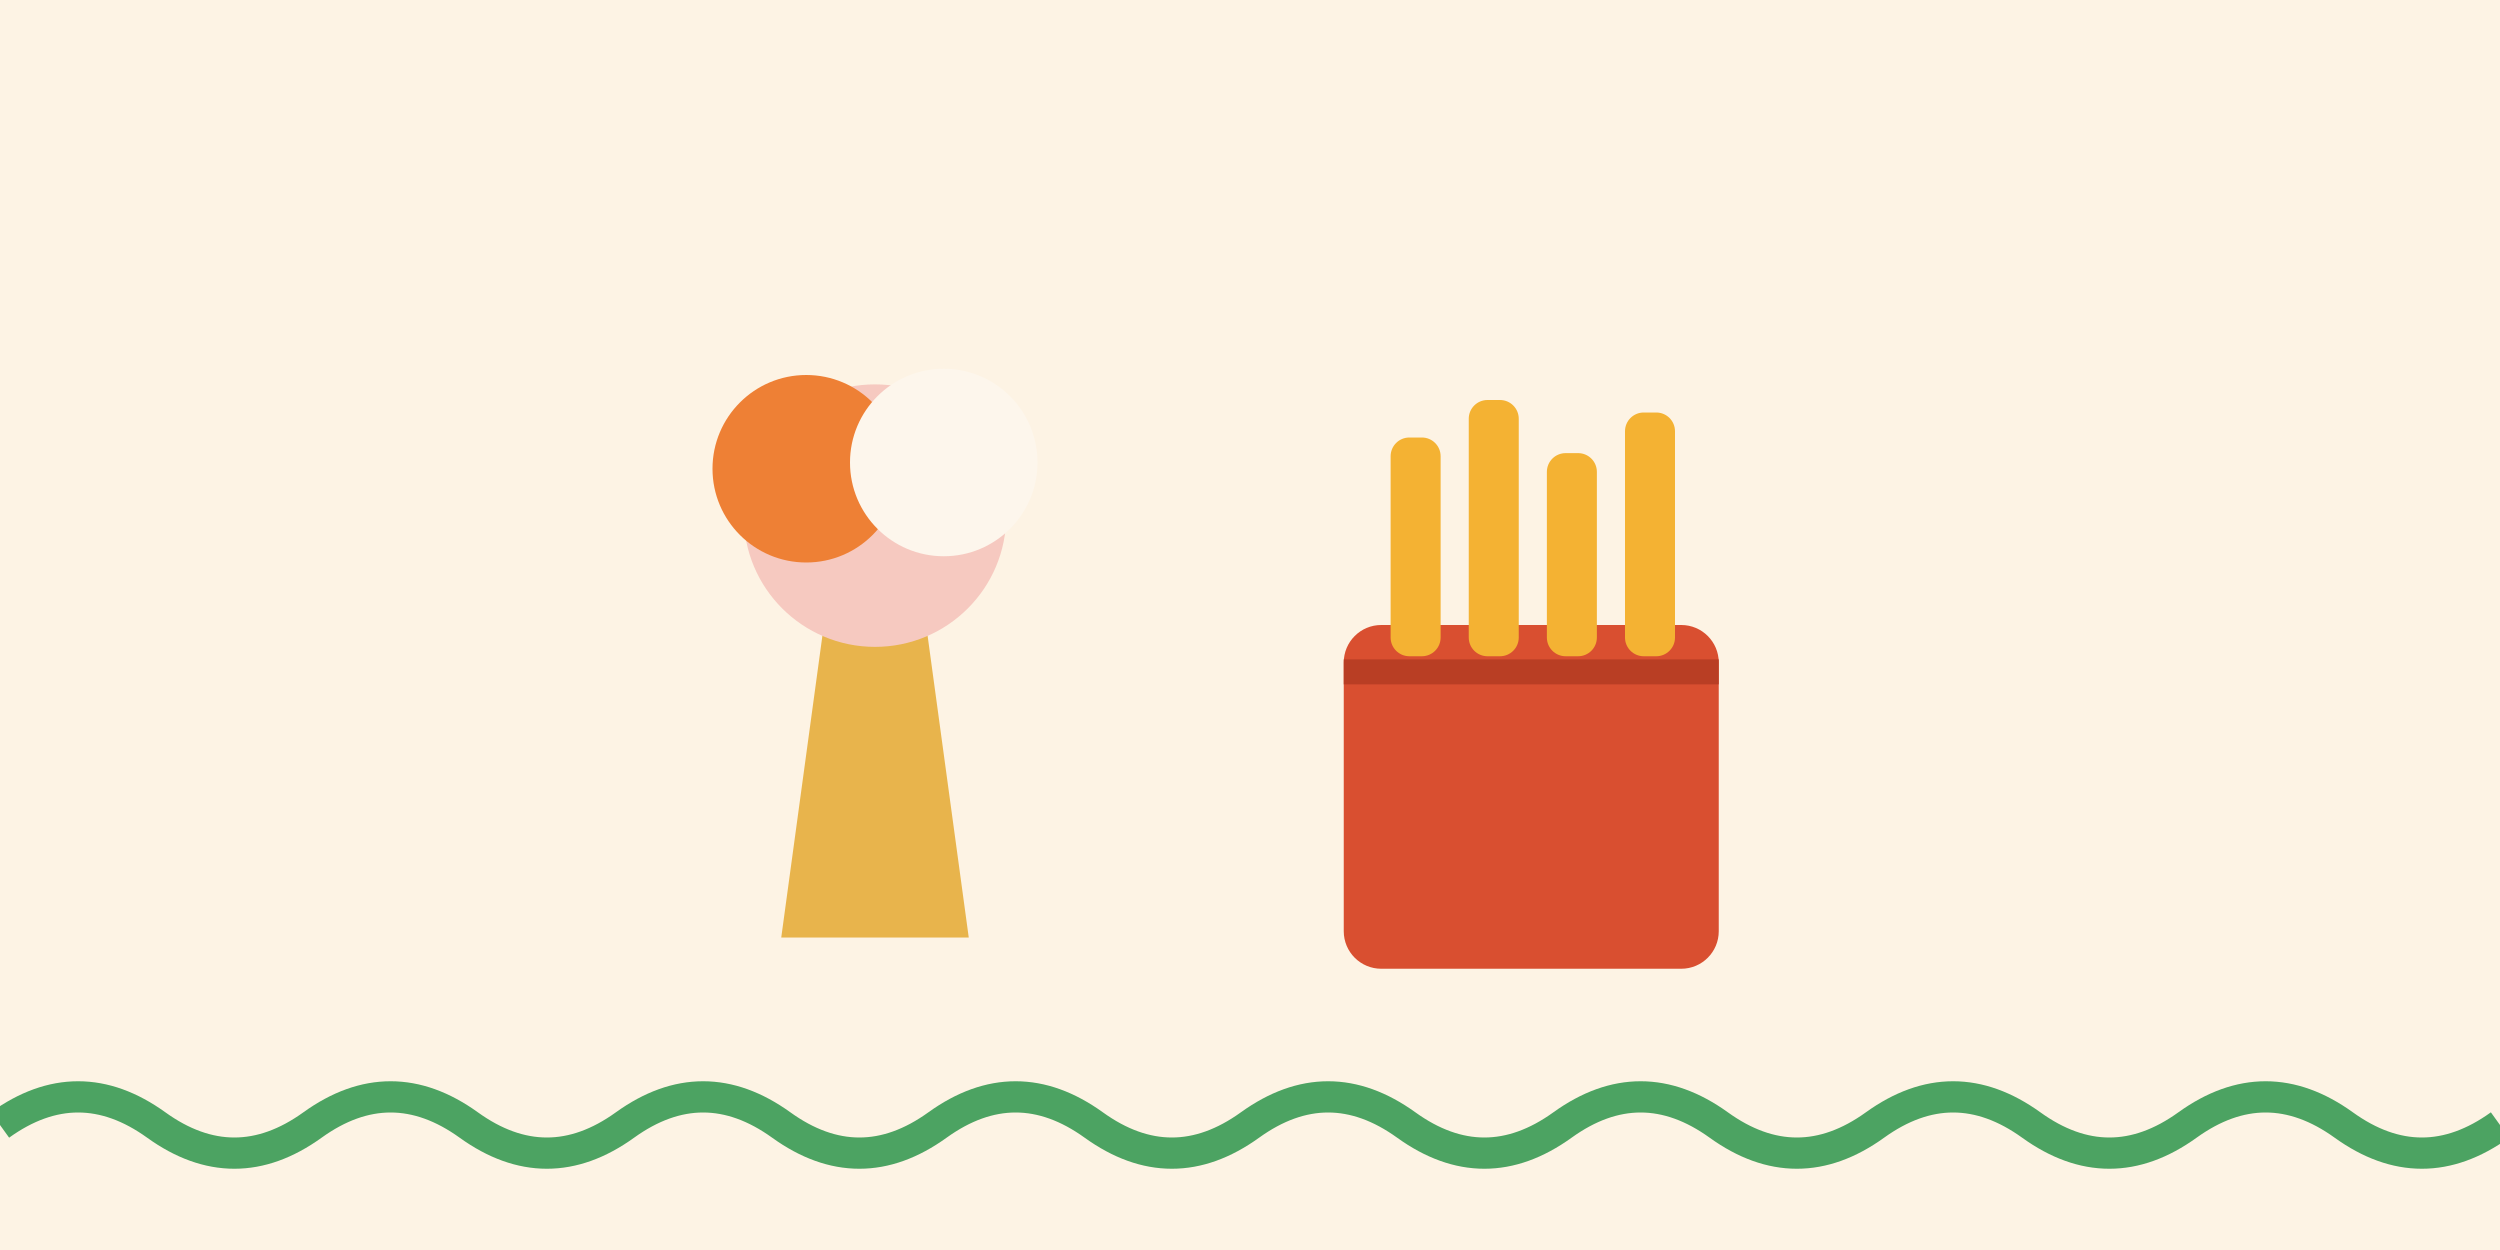
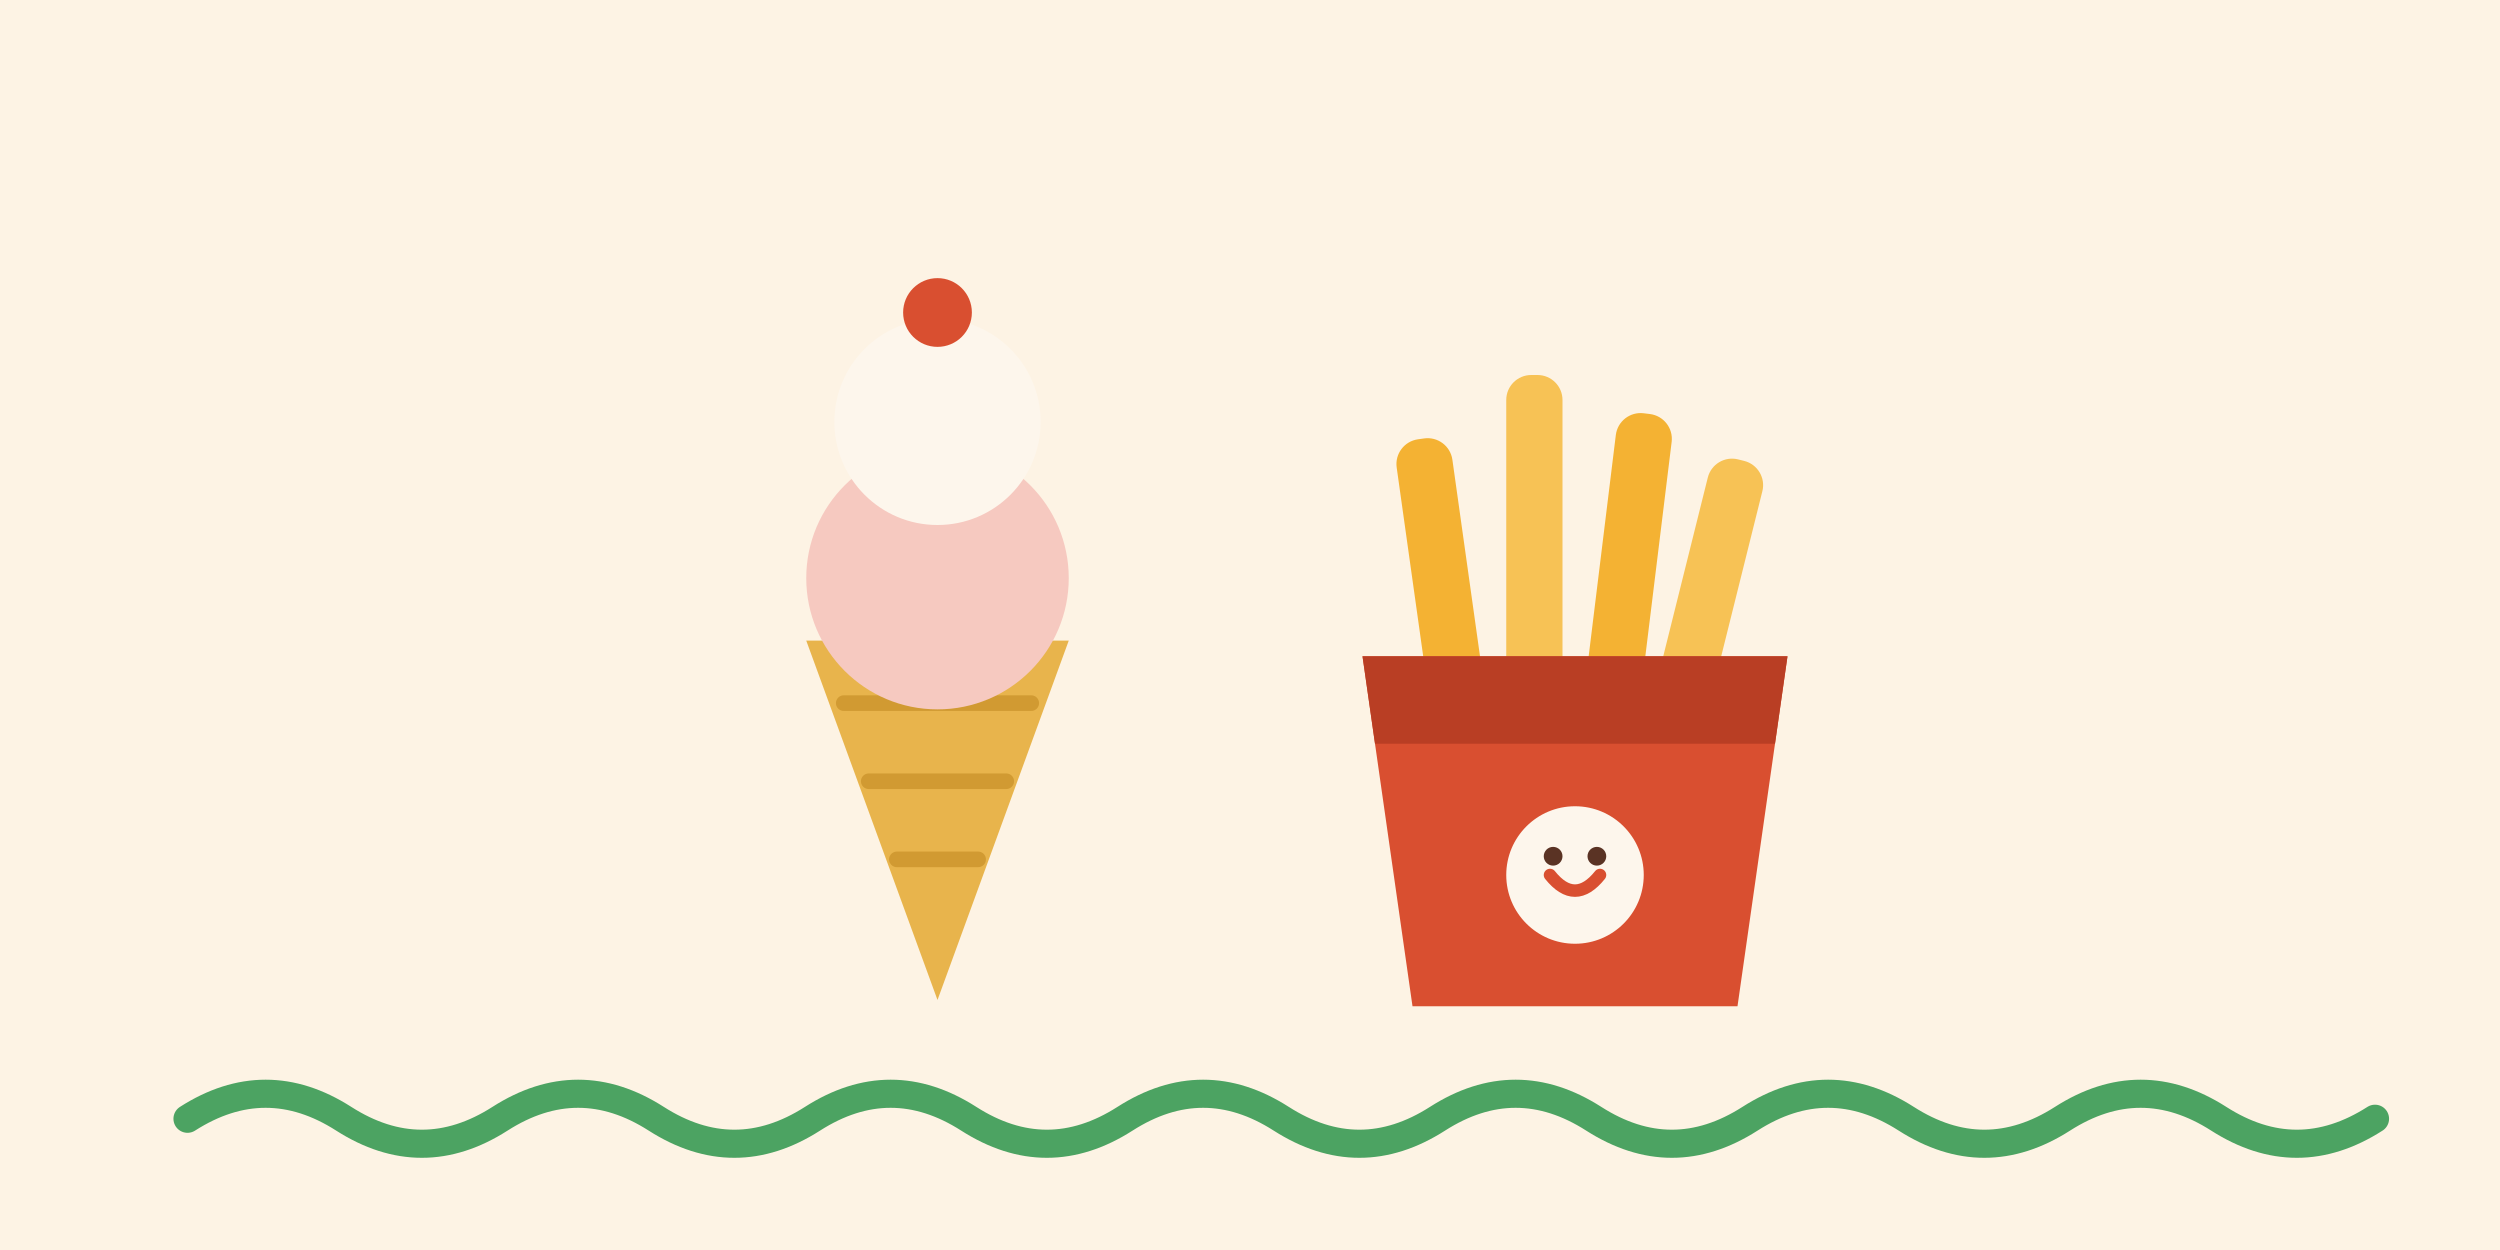
<svg xmlns="http://www.w3.org/2000/svg" viewBox="0 0 800 400" role="img" aria-label="smullen: ijsje en frietjes">
  <rect width="800" height="400" fill="#FDF3E4" />
  <g>
-     <path d="M250 300 L310 300 L295 190 L265 190 Z" fill="#E8B44C" />
-     <circle cx="280" cy="165" r="42" fill="#F6C9C0" />
-     <circle cx="258" cy="150" r="30" fill="#EE8035" />
-     <circle cx="302" cy="148" r="30" fill="#FDF6EC" />
-     <rect x="430" y="200" width="120" height="110" rx="12" fill="#D94F30" />
-     <path d="M430 215 h120" stroke="#B93E24" stroke-width="8" />
-     <rect x="445" y="140" width="16" height="70" rx="6" fill="#F4B233" />
-     <rect x="470" y="128" width="16" height="82" rx="6" fill="#F4B233" />
-     <rect x="495" y="145" width="16" height="65" rx="6" fill="#F4B233" />
-     <rect x="520" y="132" width="16" height="78" rx="6" fill="#F4B233" />
+     <path d="M258 205 L342 205 L300 320 Z" fill="#E8B44C" />
+     <path d="M270 225 L330 225 M278 250 L322 250 M287 275 L313 275" stroke="#D19A32" stroke-width="5" stroke-linecap="round" />
+     <circle cx="300" cy="185" r="42" fill="#F6C9C0" />
+     <circle cx="300" cy="135" r="33" fill="#FDF6EC" />
+     <circle cx="300" cy="100" r="11" fill="#D94F30" />
  </g>
-   <path d="M0 360 q25 -18 50 0 t50 0 t50 0 t50 0 t50 0 t50 0 t50 0 t50 0 t50 0 t50 0 t50 0 t50 0 t50 0 t50 0 t50 0 t50 0" fill="none" stroke="#4CA362" stroke-width="10" />
+   <g>
+     <rect x="452" y="140" width="18" height="90" rx="8" fill="#F4B233" transform="rotate(-8 461 185)" />
+     <rect x="482" y="120" width="18" height="110" rx="8" fill="#F7C255" />
+     <rect x="512" y="132" width="18" height="98" rx="8" fill="#F4B233" transform="rotate(7 521 181)" />
+     <rect x="538" y="146" width="18" height="84" rx="8" fill="#F7C255" transform="rotate(14 547 188)" />
+     <path d="M436 210 L572 210 L556 322 L452 322 Z" fill="#D94F30" />
+     <path d="M436 210 L572 210 L568 238 L440 238 Z" fill="#B93E24" />
+     <circle cx="504" cy="280" r="22" fill="#FDF6EC" />
+     <path d="M496 280 q8 10 16 0" stroke="#D94F30" stroke-width="4" fill="none" stroke-linecap="round" />
+     <circle cx="497" cy="274" r="3" fill="#5A3324" />
+     <circle cx="511" cy="274" r="3" fill="#5A3324" />
+   </g>
+   <path d="M60 358 q25 -16 50 0 t50 0 t50 0 t50 0 t50 0 t50 0 t50 0 t50 0 t50 0 t50 0 t50 0 t50 0 t50 0 t50 0" fill="none" stroke="#4CA362" stroke-width="9" stroke-linecap="round" />
</svg>
